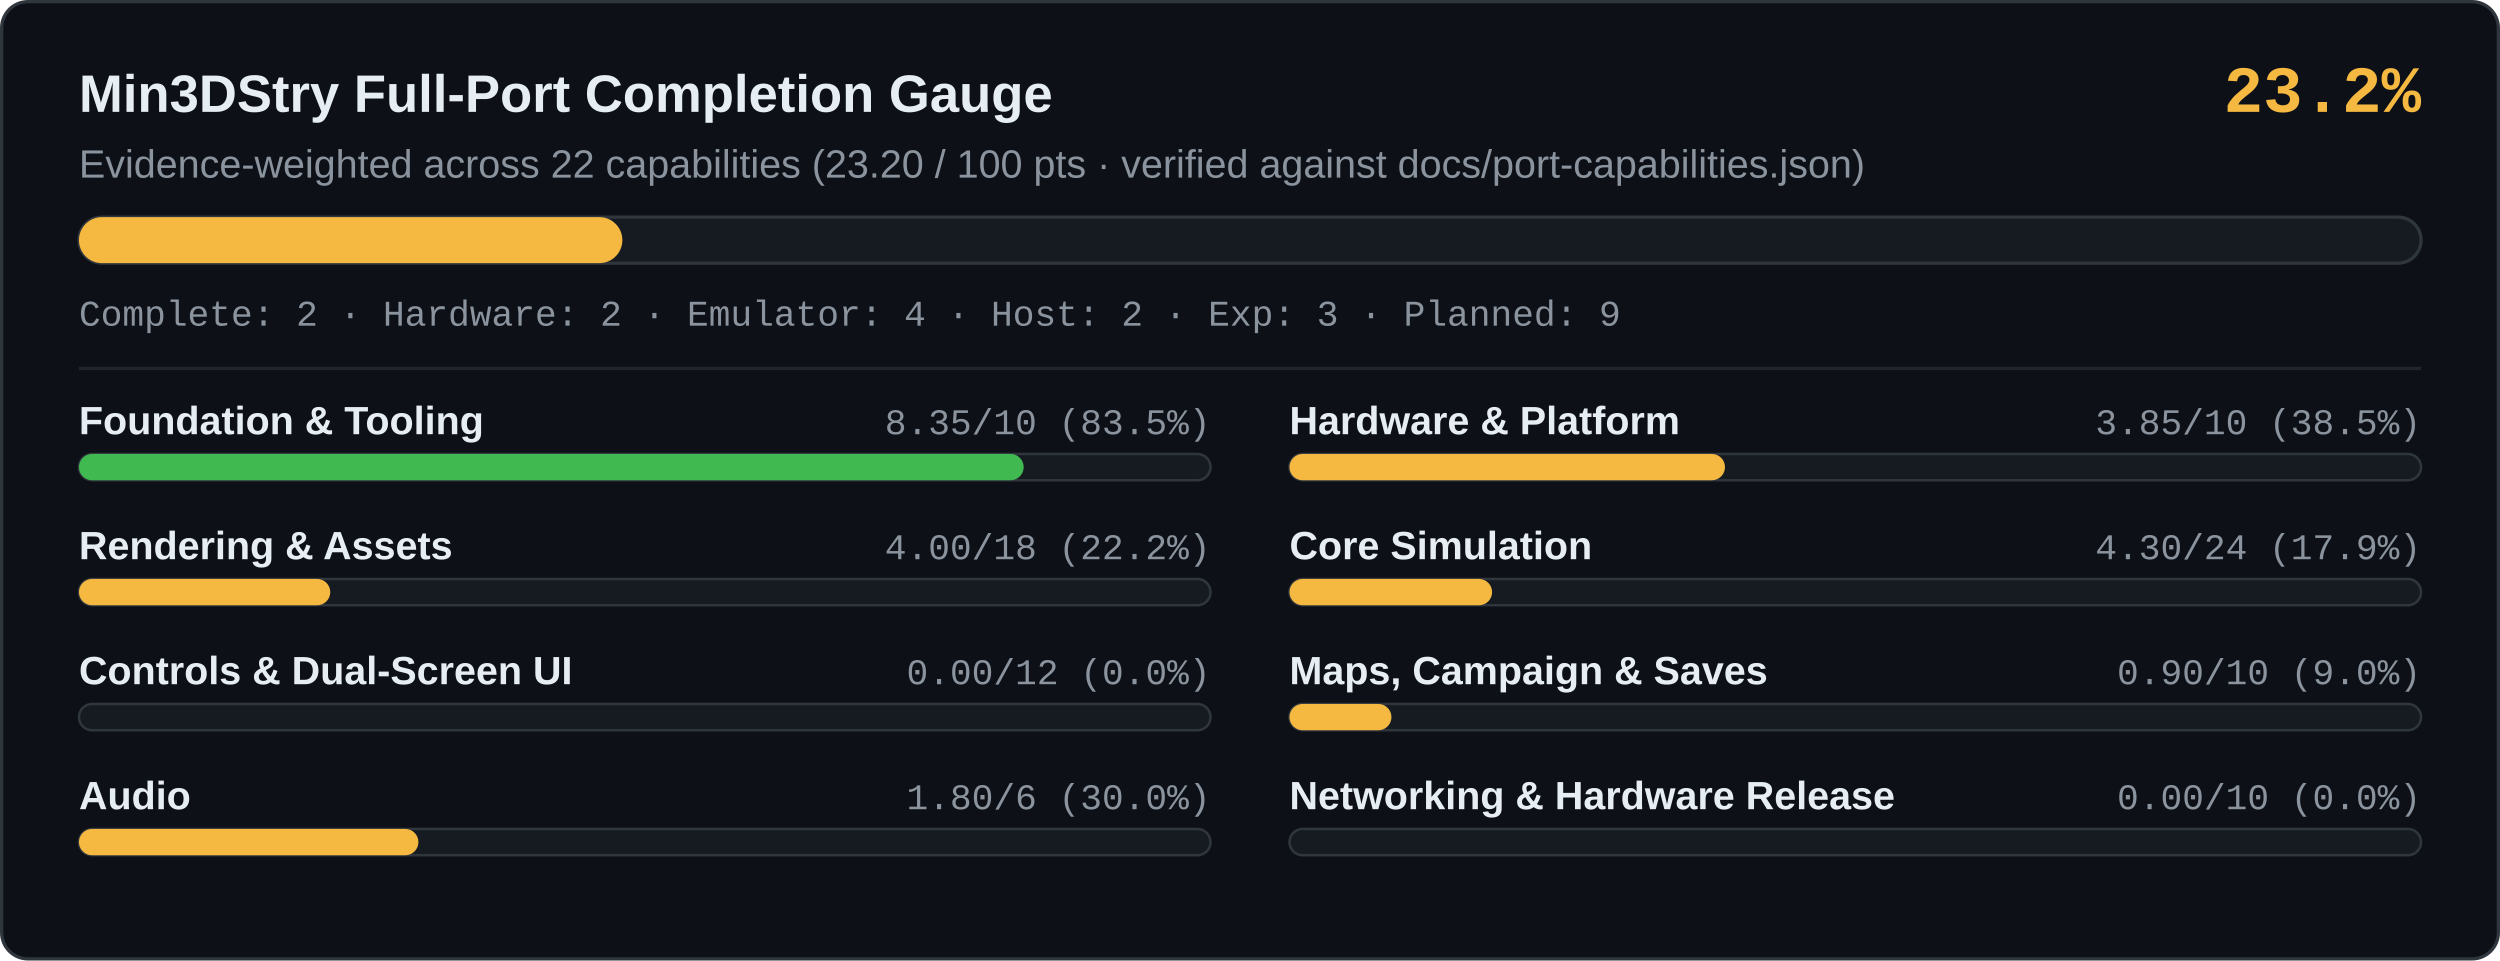
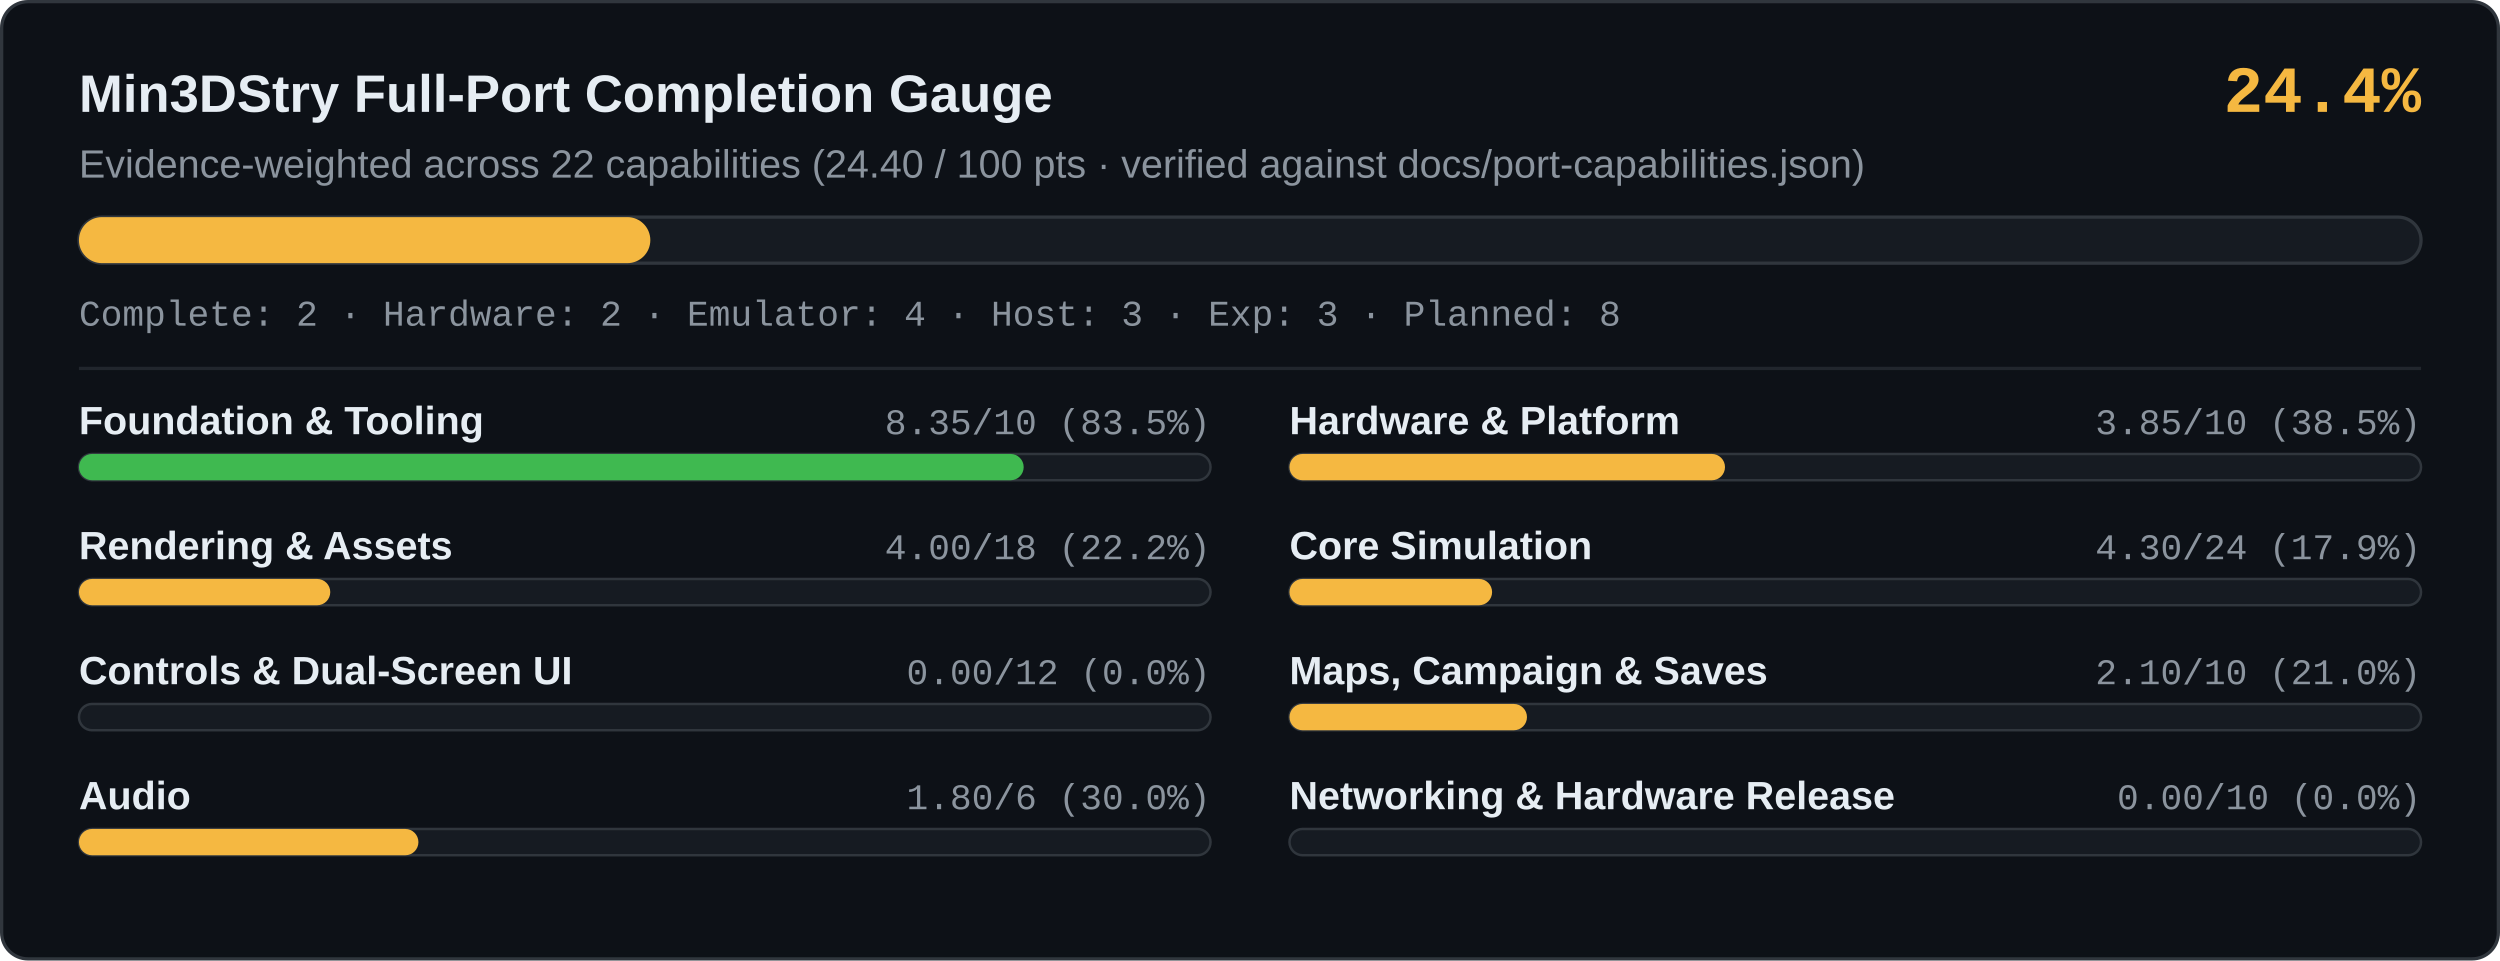
- <svg xmlns="http://www.w3.org/2000/svg" width="760" height="292" viewBox="0 0 760 292" role="img" aria-label="Min3DStry Port Completion 23.2%">
+ <svg xmlns="http://www.w3.org/2000/svg" width="760" height="292" viewBox="0 0 760 292" role="img" aria-label="Min3DStry Port Completion 24.4%">
  <rect x="0.5" y="0.5" width="759" height="291" rx="8" fill="#0d1117" stroke="#30363d" />
  <text x="24" y="34" fill="#e6edf3" font-family="Segoe UI, Ubuntu, Arial, sans-serif" font-size="16" font-weight="700">Min3DStry Full-Port Completion Gauge</text>
-   <text x="736" y="34" text-anchor="end" fill="#f5b841" font-family="Consolas, Liberation Mono, monospace" font-size="20" font-weight="700">23.2%</text>
-   <text x="24" y="54" fill="#8b949e" font-family="Segoe UI, Ubuntu, Arial, sans-serif" font-size="12">Evidence-weighted across 22 capabilities (23.20 / 100 pts · verified against docs/port-capabilities.json)</text>
+   <text x="736" y="34" text-anchor="end" fill="#f5b841" font-family="Consolas, Liberation Mono, monospace" font-size="20" font-weight="700">24.4%</text>
+   <text x="24" y="54" fill="#8b949e" font-family="Segoe UI, Ubuntu, Arial, sans-serif" font-size="12">Evidence-weighted across 22 capabilities (24.40 / 100 pts · verified against docs/port-capabilities.json)</text>
  <rect x="24" y="66" width="712" height="14" rx="7" fill="#161b22" stroke="#30363d" />
-   <rect x="24" y="66" width="165.2" height="14" rx="7" fill="#f5b841" />
-   <text x="24" y="99" fill="#8b949e" font-family="Consolas, Liberation Mono, monospace" font-size="11">Complete: 2  ·  Hardware: 2  ·  Emulator: 4  ·  Host: 2  ·  Exp: 3  ·  Planned: 9</text>
+   <rect x="24" y="66" width="173.7" height="14" rx="7" fill="#f5b841" />
+   <text x="24" y="99" fill="#8b949e" font-family="Consolas, Liberation Mono, monospace" font-size="11">Complete: 2  ·  Hardware: 2  ·  Emulator: 4  ·  Host: 3  ·  Exp: 3  ·  Planned: 8</text>
  <line x1="24" y1="112" x2="736" y2="112" stroke="#21262d" stroke-width="1" />
  <text x="24" y="132" fill="#e6edf3" font-family="Segoe UI, Ubuntu, Arial, sans-serif" font-size="12" font-weight="600">Foundation &amp; Tooling</text>
  <text x="368" y="132" text-anchor="end" fill="#8b949e" font-family="Consolas, Liberation Mono, monospace" font-size="11">8.35/10 (83.5%)</text>
  <rect x="24" y="138" width="344" height="8" rx="4" fill="#161b22" stroke="#30363d" stroke-width="0.75" />
  <rect x="24" y="138" width="287.2" height="8" rx="4" fill="#3fb950" />
  <text x="392" y="132" fill="#e6edf3" font-family="Segoe UI, Ubuntu, Arial, sans-serif" font-size="12" font-weight="600">Hardware &amp; Platform</text>
  <text x="736" y="132" text-anchor="end" fill="#8b949e" font-family="Consolas, Liberation Mono, monospace" font-size="11">3.85/10 (38.5%)</text>
  <rect x="392" y="138" width="344" height="8" rx="4" fill="#161b22" stroke="#30363d" stroke-width="0.75" />
  <rect x="392" y="138" width="132.4" height="8" rx="4" fill="#f5b841" />
  <text x="24" y="170" fill="#e6edf3" font-family="Segoe UI, Ubuntu, Arial, sans-serif" font-size="12" font-weight="600">Rendering &amp; Assets</text>
  <text x="368" y="170" text-anchor="end" fill="#8b949e" font-family="Consolas, Liberation Mono, monospace" font-size="11">4.00/18 (22.2%)</text>
  <rect x="24" y="176" width="344" height="8" rx="4" fill="#161b22" stroke="#30363d" stroke-width="0.75" />
  <rect x="24" y="176" width="76.4" height="8" rx="4" fill="#f5b841" />
  <text x="392" y="170" fill="#e6edf3" font-family="Segoe UI, Ubuntu, Arial, sans-serif" font-size="12" font-weight="600">Core Simulation</text>
  <text x="736" y="170" text-anchor="end" fill="#8b949e" font-family="Consolas, Liberation Mono, monospace" font-size="11">4.30/24 (17.9%)</text>
  <rect x="392" y="176" width="344" height="8" rx="4" fill="#161b22" stroke="#30363d" stroke-width="0.75" />
  <rect x="392" y="176" width="61.6" height="8" rx="4" fill="#f5b841" />
  <text x="24" y="208" fill="#e6edf3" font-family="Segoe UI, Ubuntu, Arial, sans-serif" font-size="12" font-weight="600">Controls &amp; Dual-Screen UI</text>
  <text x="368" y="208" text-anchor="end" fill="#8b949e" font-family="Consolas, Liberation Mono, monospace" font-size="11">0.00/12 (0.0%)</text>
  <rect x="24" y="214" width="344" height="8" rx="4" fill="#161b22" stroke="#30363d" stroke-width="0.75" />
  <text x="392" y="208" fill="#e6edf3" font-family="Segoe UI, Ubuntu, Arial, sans-serif" font-size="12" font-weight="600">Maps, Campaign &amp; Saves</text>
-   <text x="736" y="208" text-anchor="end" fill="#8b949e" font-family="Consolas, Liberation Mono, monospace" font-size="11">0.90/10 (9.0%)</text>
+   <text x="736" y="208" text-anchor="end" fill="#8b949e" font-family="Consolas, Liberation Mono, monospace" font-size="11">2.10/10 (21.0%)</text>
  <rect x="392" y="214" width="344" height="8" rx="4" fill="#161b22" stroke="#30363d" stroke-width="0.75" />
-   <rect x="392" y="214" width="31.0" height="8" rx="4" fill="#f5b841" />
+   <rect x="392" y="214" width="72.2" height="8" rx="4" fill="#f5b841" />
  <text x="24" y="246" fill="#e6edf3" font-family="Segoe UI, Ubuntu, Arial, sans-serif" font-size="12" font-weight="600">Audio</text>
  <text x="368" y="246" text-anchor="end" fill="#8b949e" font-family="Consolas, Liberation Mono, monospace" font-size="11">1.80/6 (30.0%)</text>
  <rect x="24" y="252" width="344" height="8" rx="4" fill="#161b22" stroke="#30363d" stroke-width="0.75" />
  <rect x="24" y="252" width="103.2" height="8" rx="4" fill="#f5b841" />
  <text x="392" y="246" fill="#e6edf3" font-family="Segoe UI, Ubuntu, Arial, sans-serif" font-size="12" font-weight="600">Networking &amp; Hardware Release</text>
  <text x="736" y="246" text-anchor="end" fill="#8b949e" font-family="Consolas, Liberation Mono, monospace" font-size="11">0.00/10 (0.0%)</text>
  <rect x="392" y="252" width="344" height="8" rx="4" fill="#161b22" stroke="#30363d" stroke-width="0.75" />
</svg>
